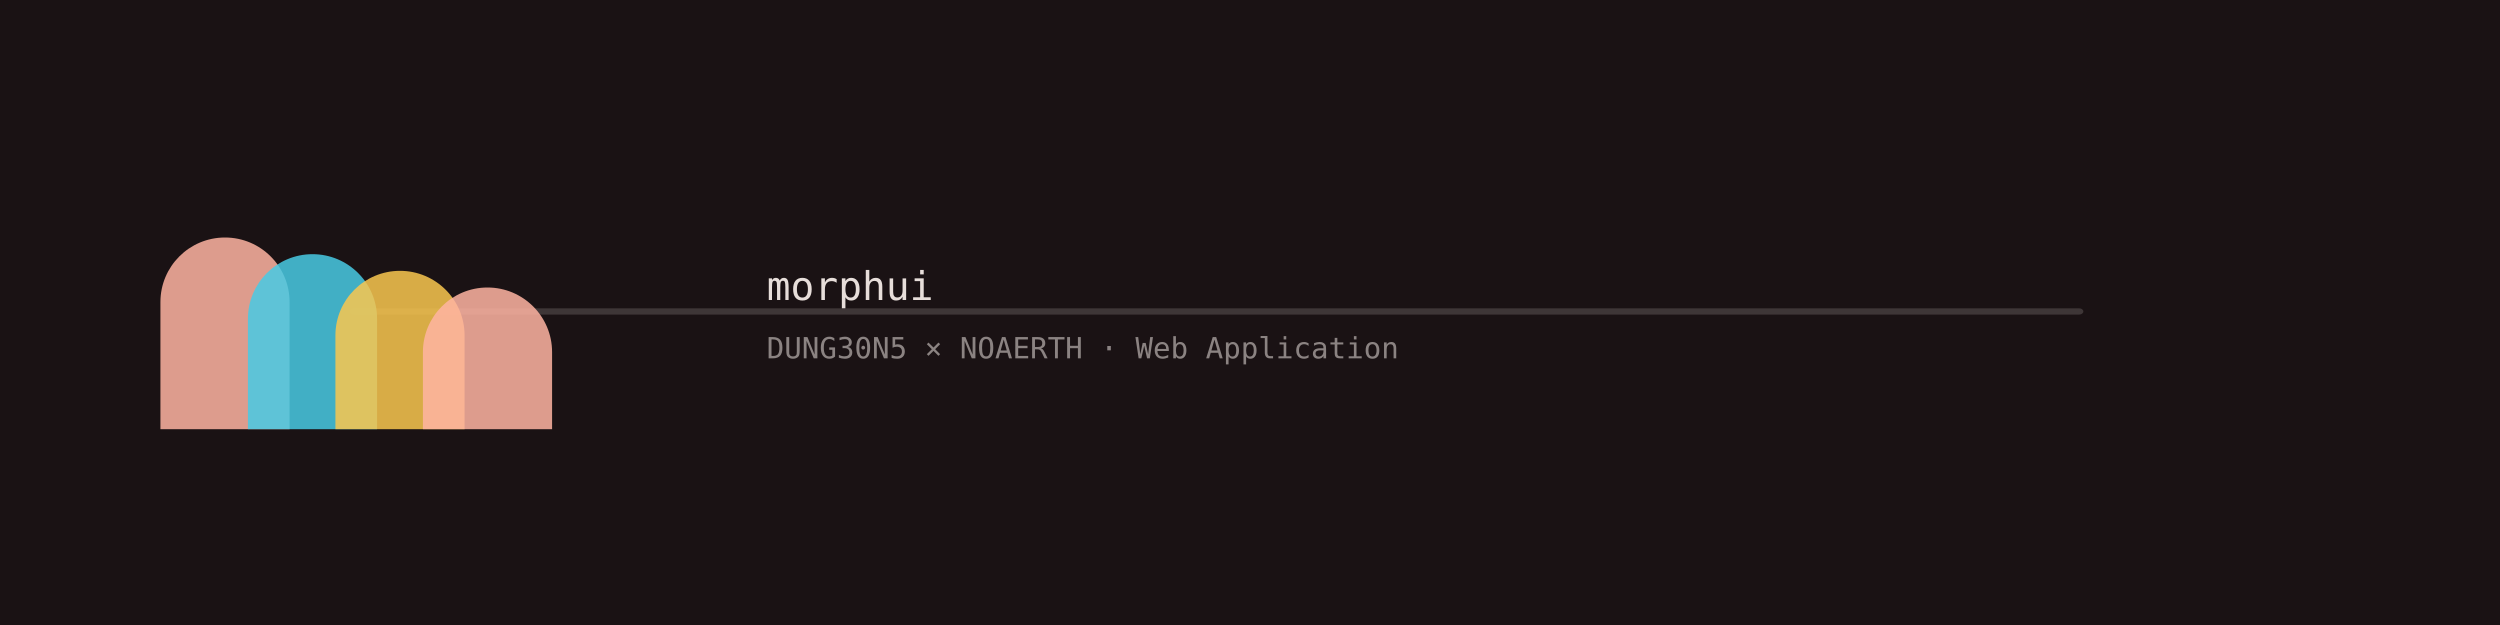
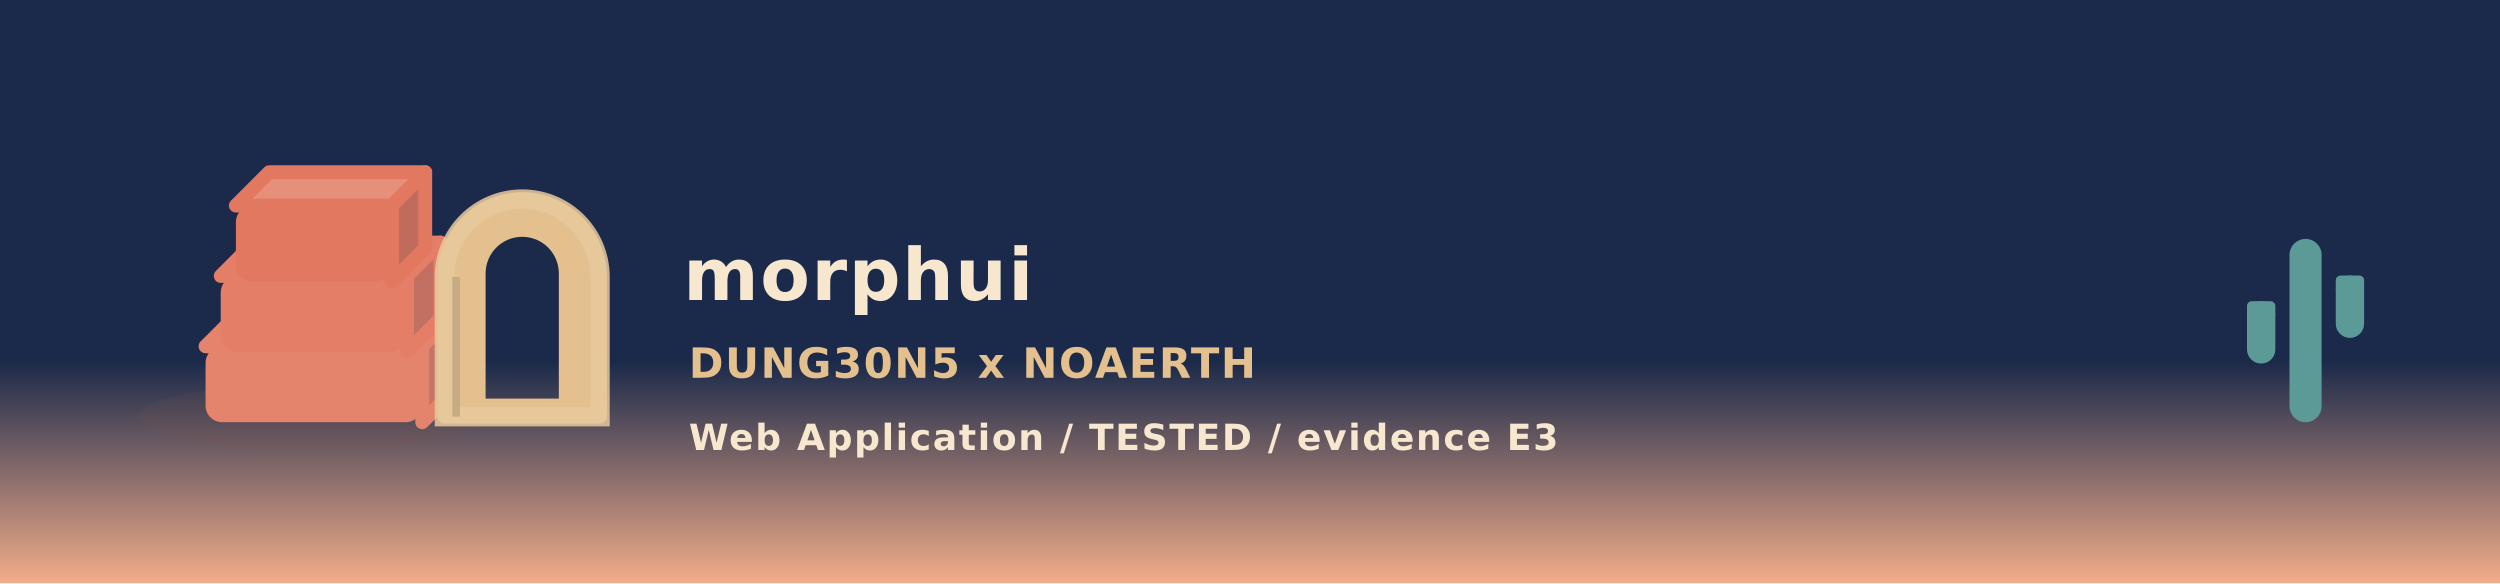
- <svg xmlns="http://www.w3.org/2000/svg" viewBox="0 0 1200 300" width="1200" height="300" role="img" aria-label="morphui identity object">
-   <rect width="1200" height="300" fill="#1a1214" />
-   <defs>
-     <linearGradient id="gft" x1="0" y1="0" x2="1" y2="1">
-       <stop offset="0%" stop-color="#ffb4a2" />
-       <stop offset="100%" stop-color="#48cae4" />
-     </linearGradient>
-   </defs>
-   <rect x="168.00" y="148.00" width="832.00" height="3.00" rx="2.00" fill="rgba(253,244,240,0.160)" opacity="1.00" />
-   <path d="M77.00,206.00 L77.00,145.00 A31.00,31.00 0 0 1 139.00,145.00 L139.00,206.00 Z" fill="rgba(255,180,162,0.850)" opacity="1.00" />
-   <path d="M119.00,206.00 L119.00,153.00 A31.00,31.00 0 0 1 181.00,153.00 L181.00,206.00 Z" fill="rgba(72,202,228,0.850)" opacity="1.00" />
-   <path d="M161.00,206.00 L161.00,161.00 A31.00,31.00 0 0 1 223.00,161.00 L223.00,206.00 Z" fill="rgba(249,199,79,0.850)" opacity="1.00" />
-   <path d="M203.00,206.00 L203.00,169.00 A31.00,31.00 0 0 1 265.00,169.00 L265.00,206.00 Z" fill="rgba(255,180,162,0.850)" opacity="1.00" />
-   <text x="368" y="144" font-family="ui-monospace,Menlo,monospace" font-size="19" fill="rgba(253,244,240,0.900)">morphui</text>
-   <text x="368" y="172" font-family="ui-monospace,Menlo,monospace" font-size="14" fill="rgba(253,244,240,0.500)">DUNG30N5 × NOAERTH · Web Application</text>
+ <svg xmlns="http://www.w3.org/2000/svg" width="900" height="210" viewBox="0 0 900 210" role="img" aria-label="morphui - identity object">
+   <linearGradient id="skyf" x1="0" y1="0" x2="0" y2="1">
+     <stop offset="0" stop-color="#1b2a4a" />
+     <stop offset="0.62" stop-color="#1b2a4a" />
+     <stop offset="1" stop-color="#f3ad8a" />
+   </linearGradient>
+   <rect width="900" height="210" fill="url(#skyf)" />
+   <rect x="0" y="352" width="900" height="-142" fill="#e3c08d" />
+   <rect x="0" y="352" width="900" height="3" fill="#e6c596" />
+   <ellipse cx="112" cy="150" rx="62" ry="12" fill="rgba(138,90,68,0.11)" />
+   <path d="M74,124.67 L152,124.67 L164,112.67 L86,112.67 Z" fill="#e99a82" stroke="#e5846c" stroke-width="5" stroke-linejoin="round" />
+   <path d="M152,124.67 L164,112.67 L164,140 L152,152 Z" fill="#c37566" stroke="#e5846c" stroke-width="5" stroke-linejoin="round" />
+   <rect x="74" y="124.67" width="78" height="27.33" rx="6" fill="#e5846c" />
+   <path d="M79.46,99.33 L146.54,99.33 L158.54,87.33 L91.46,87.33 Z" fill="#e8957d" stroke="#e47e66" stroke-width="5" stroke-linejoin="round" />
+   <path d="M146.54,99.33 L158.54,87.33 L158.54,114.67 L146.54,126.67 Z" fill="#c27061" stroke="#e47e66" stroke-width="5" stroke-linejoin="round" />
+   <rect x="79.46" y="99.33" width="67.08" height="27.33" rx="6" fill="#e47e66" />
+   <path d="M84.92,74 L141.08,74 L153.08,62 L96.92,62 Z" fill="#e79079" stroke="#e37861" stroke-width="5" stroke-linejoin="round" />
+   <path d="M141.08,74 L153.08,62 L153.08,89.33 L141.08,101.33 Z" fill="#c16b5d" stroke="#e37861" stroke-width="5" stroke-linejoin="round" />
+   <rect x="84.92" y="74" width="56.16" height="27.33" rx="6" fill="#e37861" />
+   <path d="M160,150 L160,99.68 A28,28 0 0 1 216,99.68 L216,150 Z M172.32,146 L172.32,98.43 A15.68,15.68 0 0 1 203.68,98.43 L203.68,146 Z" fill="#e3c08d" fill-rule="evenodd" stroke="#e3c08d" stroke-width="5" stroke-linejoin="round" />
+   <path d="M160,150 L160,99.68 A28,28 0 0 1 216,99.68 L216,150 Z" fill="none" stroke="#e8c99d" stroke-width="7" stroke-linecap="round" opacity="0.85" />
+   <rect x="162.8" y="99.68" width="2.8" height="50.32" fill="#c7ab84" />
+   <text x="246" y="108" font-family="Verdana,DejaVu Sans,sans-serif" font-size="26" font-weight="700" letter-spacing="0.6" fill="#f6e7ce" text-anchor="start">morphui</text>
+   <text x="248" y="136" font-family="Verdana,DejaVu Sans,sans-serif" font-size="15" font-weight="700" letter-spacing="0.6" fill="#e3c08d" text-anchor="start">DUNG30N5 x NOAERTH</text>
+   <text x="248" y="162" font-family="Verdana,DejaVu Sans,sans-serif" font-size="13" font-weight="700" letter-spacing="0.6" fill="#f6e7ce" text-anchor="start">Web Application  /  TESTED  /  evidence E3</text>
+   <rect x="824.22" y="86" width="11.56" height="66" rx="5.78" fill="#5b9a97" />
+   <rect x="808.92" y="108.44" width="10.2" height="22.44" rx="5.1" fill="#5b9a97" />
+   <rect x="808.92" y="108.44" width="10.2" height="6.6" rx="1.7" fill="#5b9a97" />
+   <rect x="840.88" y="99.2" width="10.2" height="22.44" rx="5.1" fill="#5b9a97" />
+   <rect x="840.88" y="99.2" width="10.2" height="6.6" rx="1.7" fill="#5b9a97" />
</svg>
